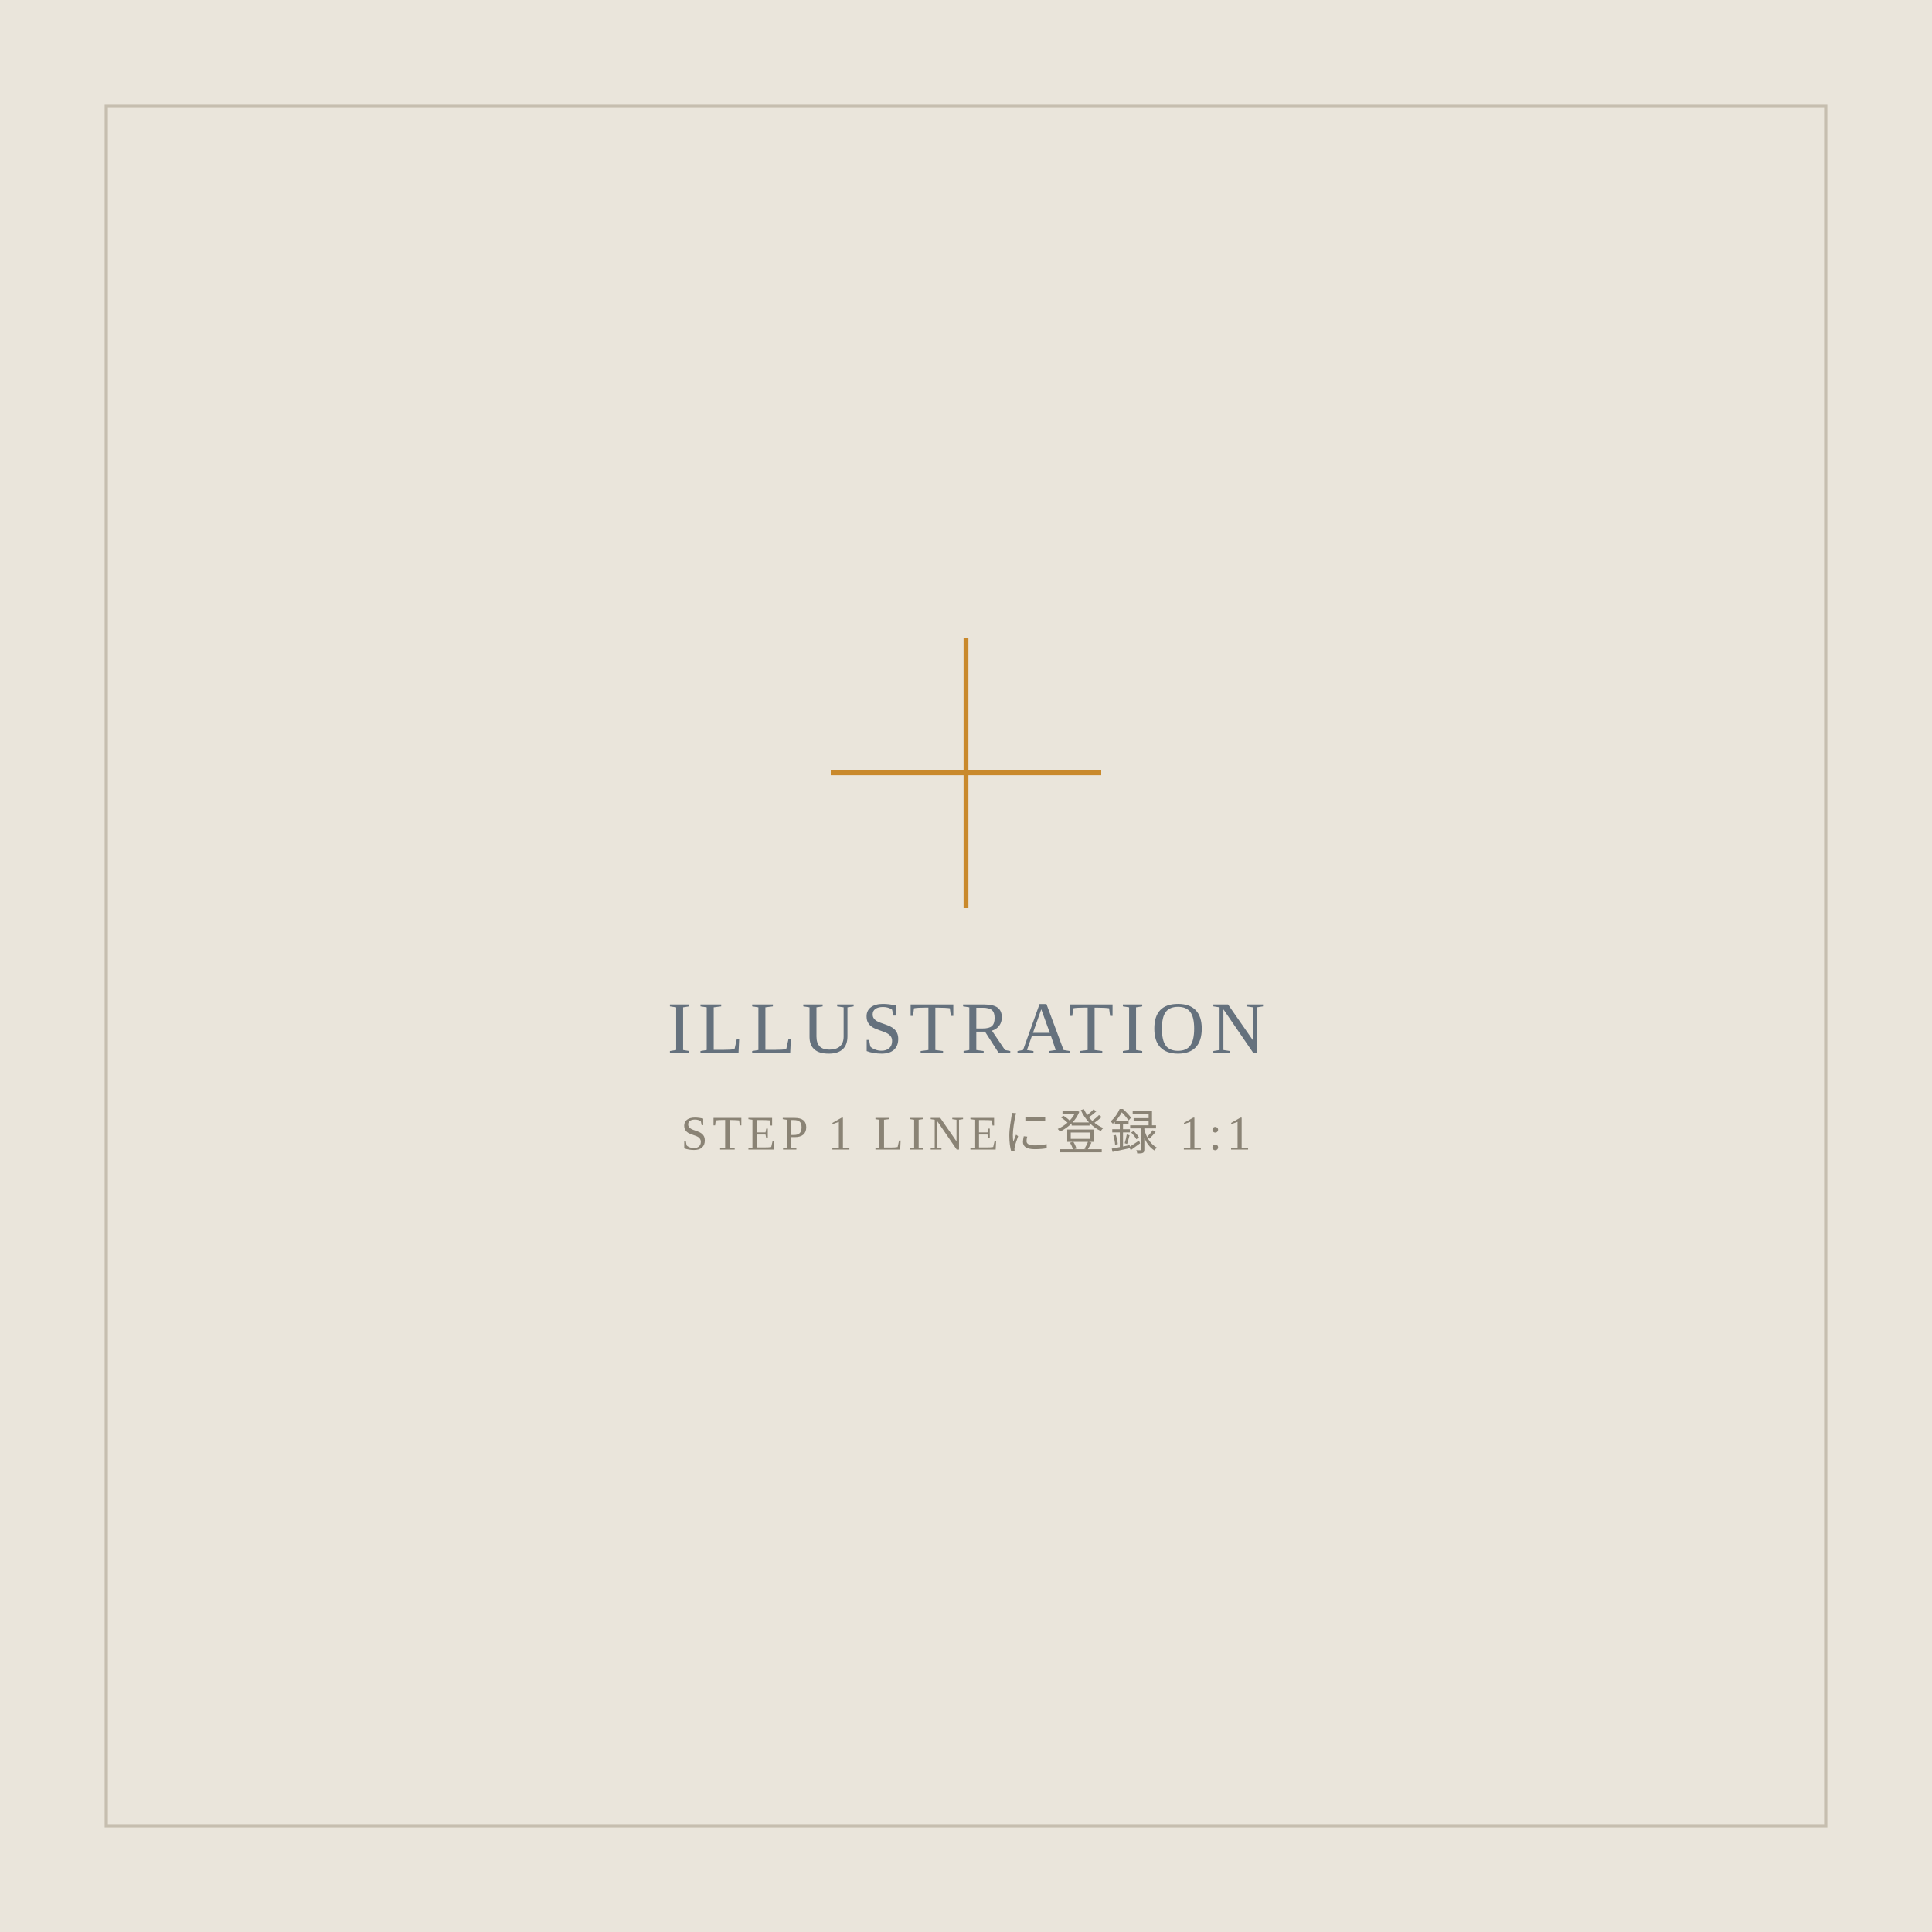
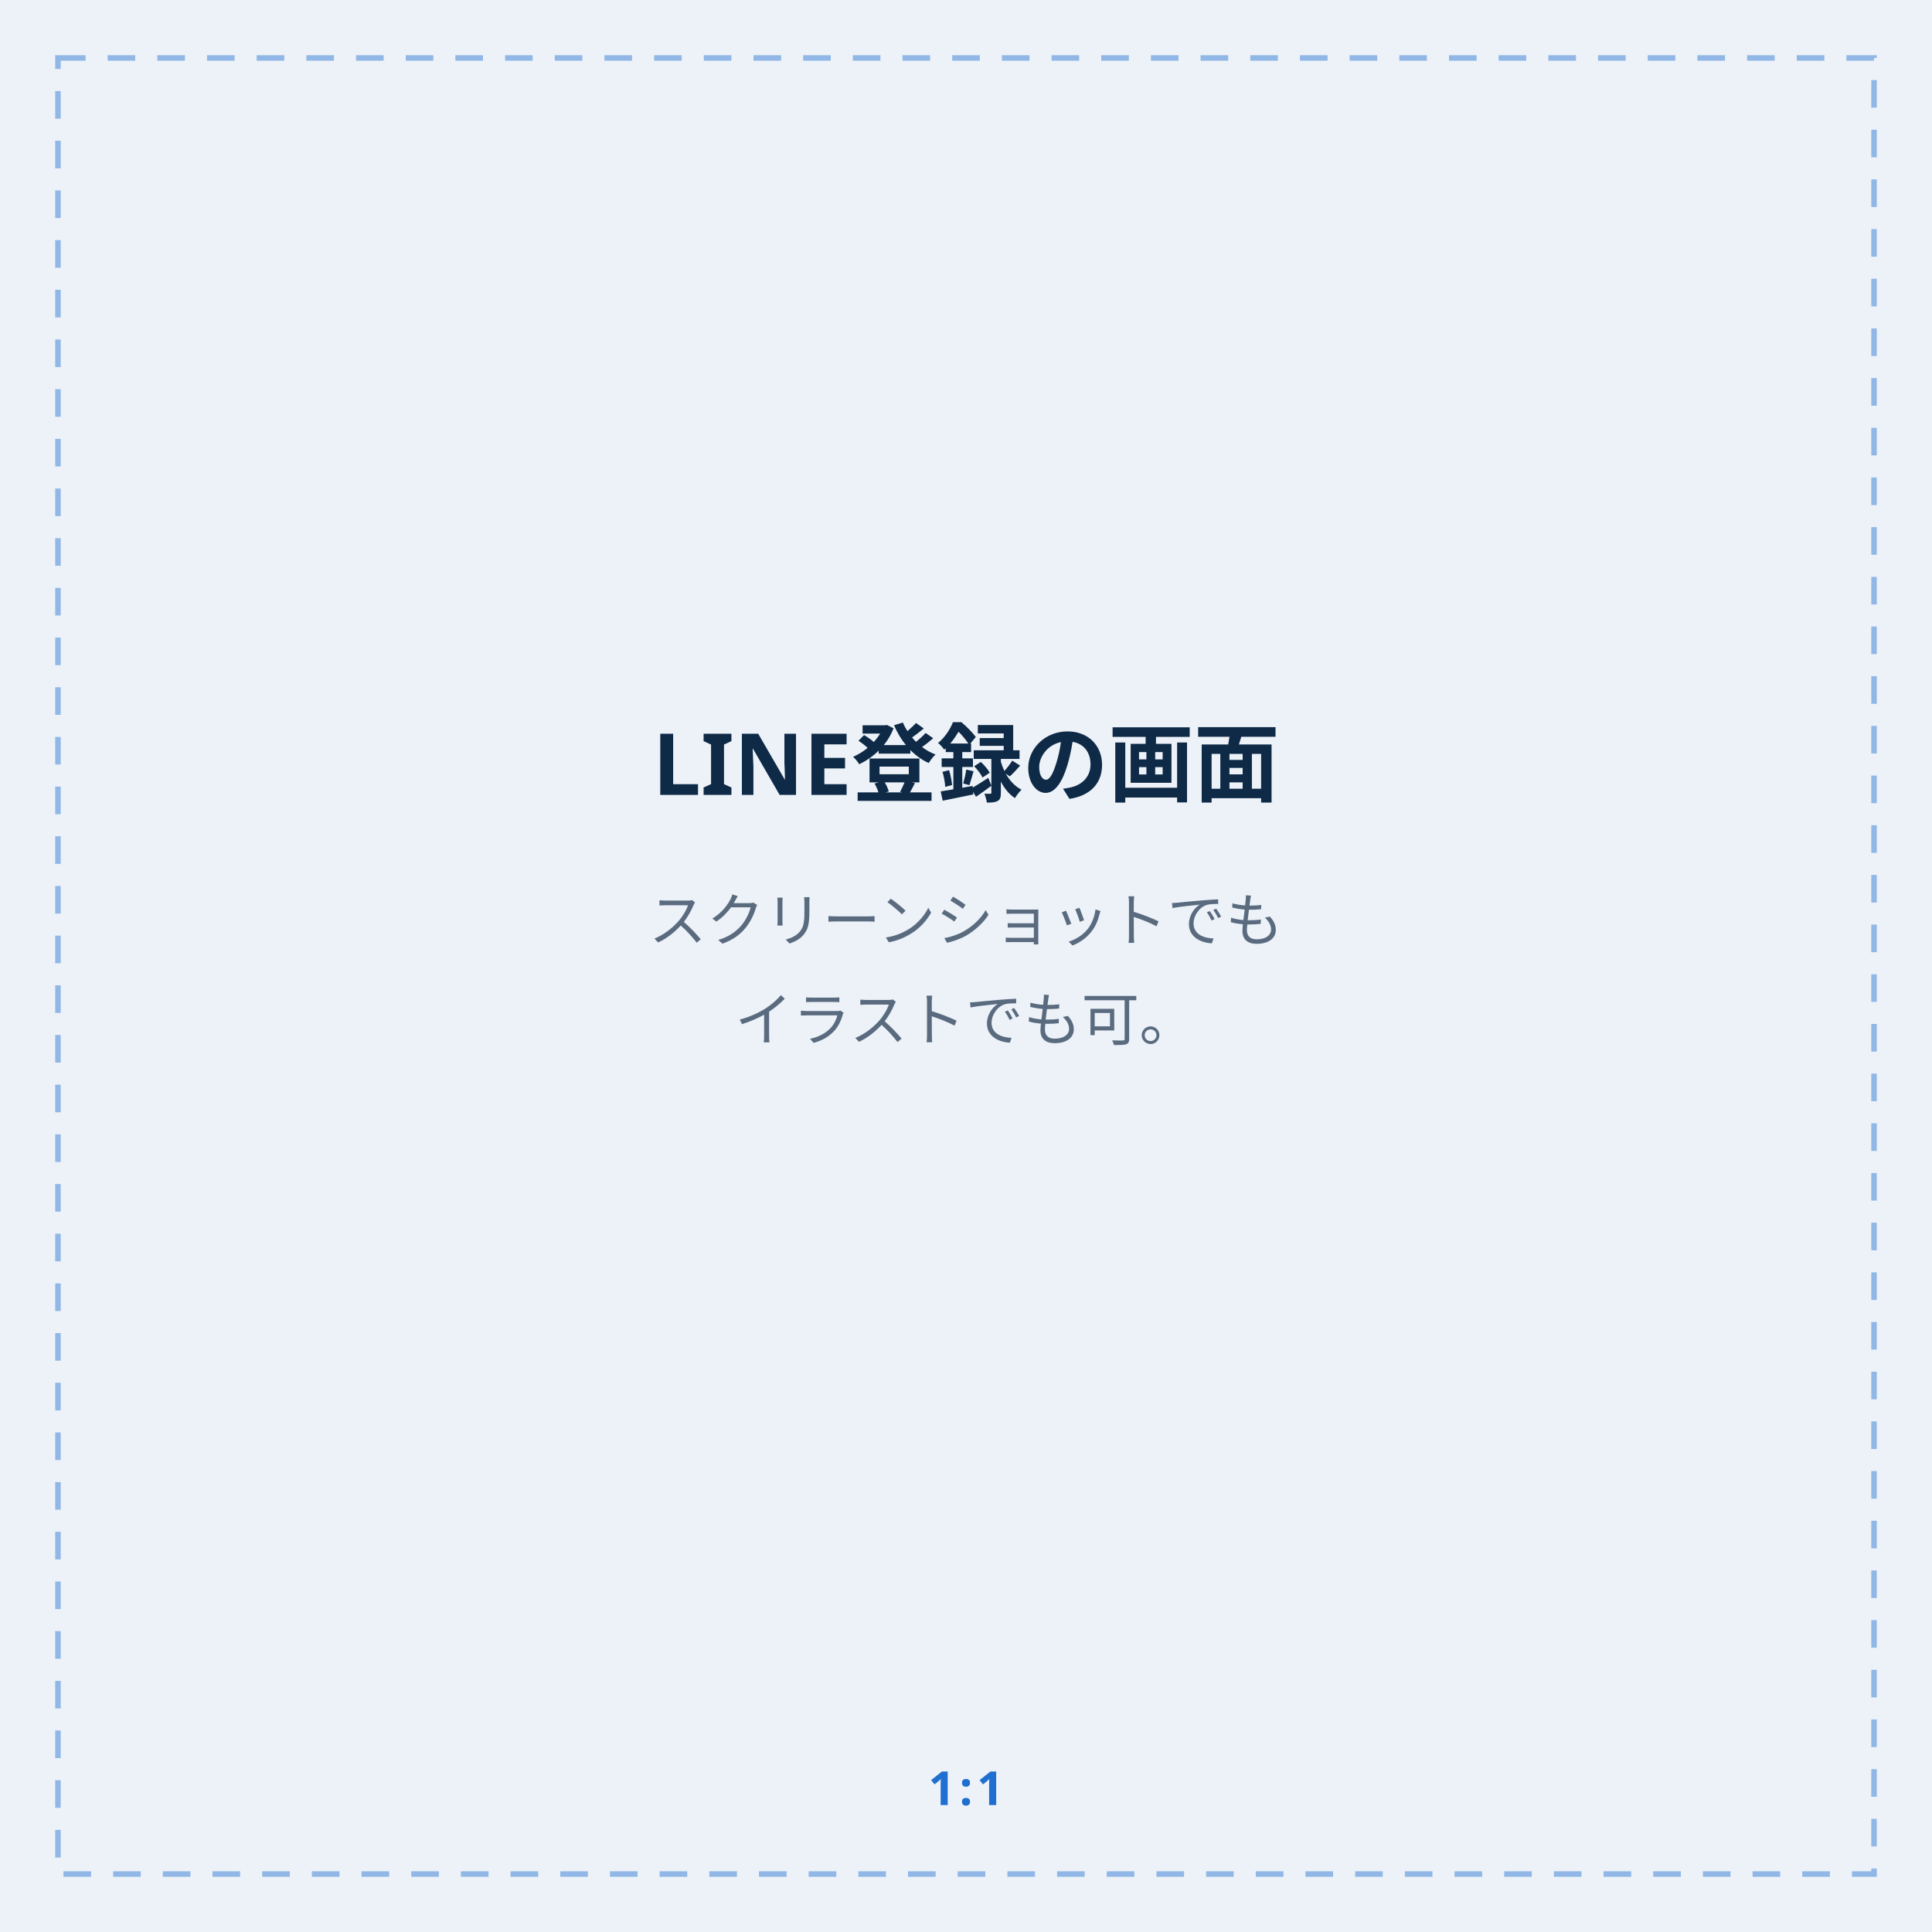
- <svg xmlns="http://www.w3.org/2000/svg" viewBox="0 0 600 600" width="600" height="600" role="img" aria-label="ILLUSTRATION（準備中）">
-   <rect width="600" height="600" fill="#EAE5DB" />
-   <rect x="33" y="33" width="534" height="534" fill="none" stroke="#C6BEAF" stroke-width="1" />
-   <path d="M258 240 H342 M300 198 V282" stroke="#C9892C" stroke-width="1.5" />
-   <text x="300" y="327" text-anchor="middle" fill="#132A44" opacity=".62" font-family="Georgia, 'Times New Roman', serif" font-size="23" letter-spacing="2">ILLUSTRATION</text>
-   <text x="300" y="357" text-anchor="middle" fill="#8A8375" font-family="Georgia, 'Times New Roman', serif" font-size="15" letter-spacing="1.5">STEP 1  LINEに登録  1:1</text>
+ <svg xmlns="http://www.w3.org/2000/svg" viewBox="0 0 700 700" width="700" height="700" role="img" aria-label="LINE登録の画面（写真プレースホルダー）">
+   <rect width="700" height="700" fill="#EDF2F8" />
+   <rect x="21" y="21" width="658" height="658" fill="none" stroke="#1F6FD0" stroke-width="2" stroke-dasharray="10 8" opacity=".45" />
+   <text x="350" y="288" text-anchor="middle" fill="#0E2A47" font-family="system-ui, sans-serif" font-size="31" font-weight="700">LINE登録の画面</text>
+   <text x="350" y="341" text-anchor="middle" fill="#5A6B80" font-family="system-ui, sans-serif" font-size="21">スクリーンショットでも</text>
+   <text x="350" y="377" text-anchor="middle" fill="#5A6B80" font-family="system-ui, sans-serif" font-size="21">イラストでも可。</text>
+   <text x="350" y="654" text-anchor="middle" fill="#1F6FD0" font-family="system-ui, sans-serif" font-size="17" font-weight="700" letter-spacing="1.5">1:1</text>
</svg>
